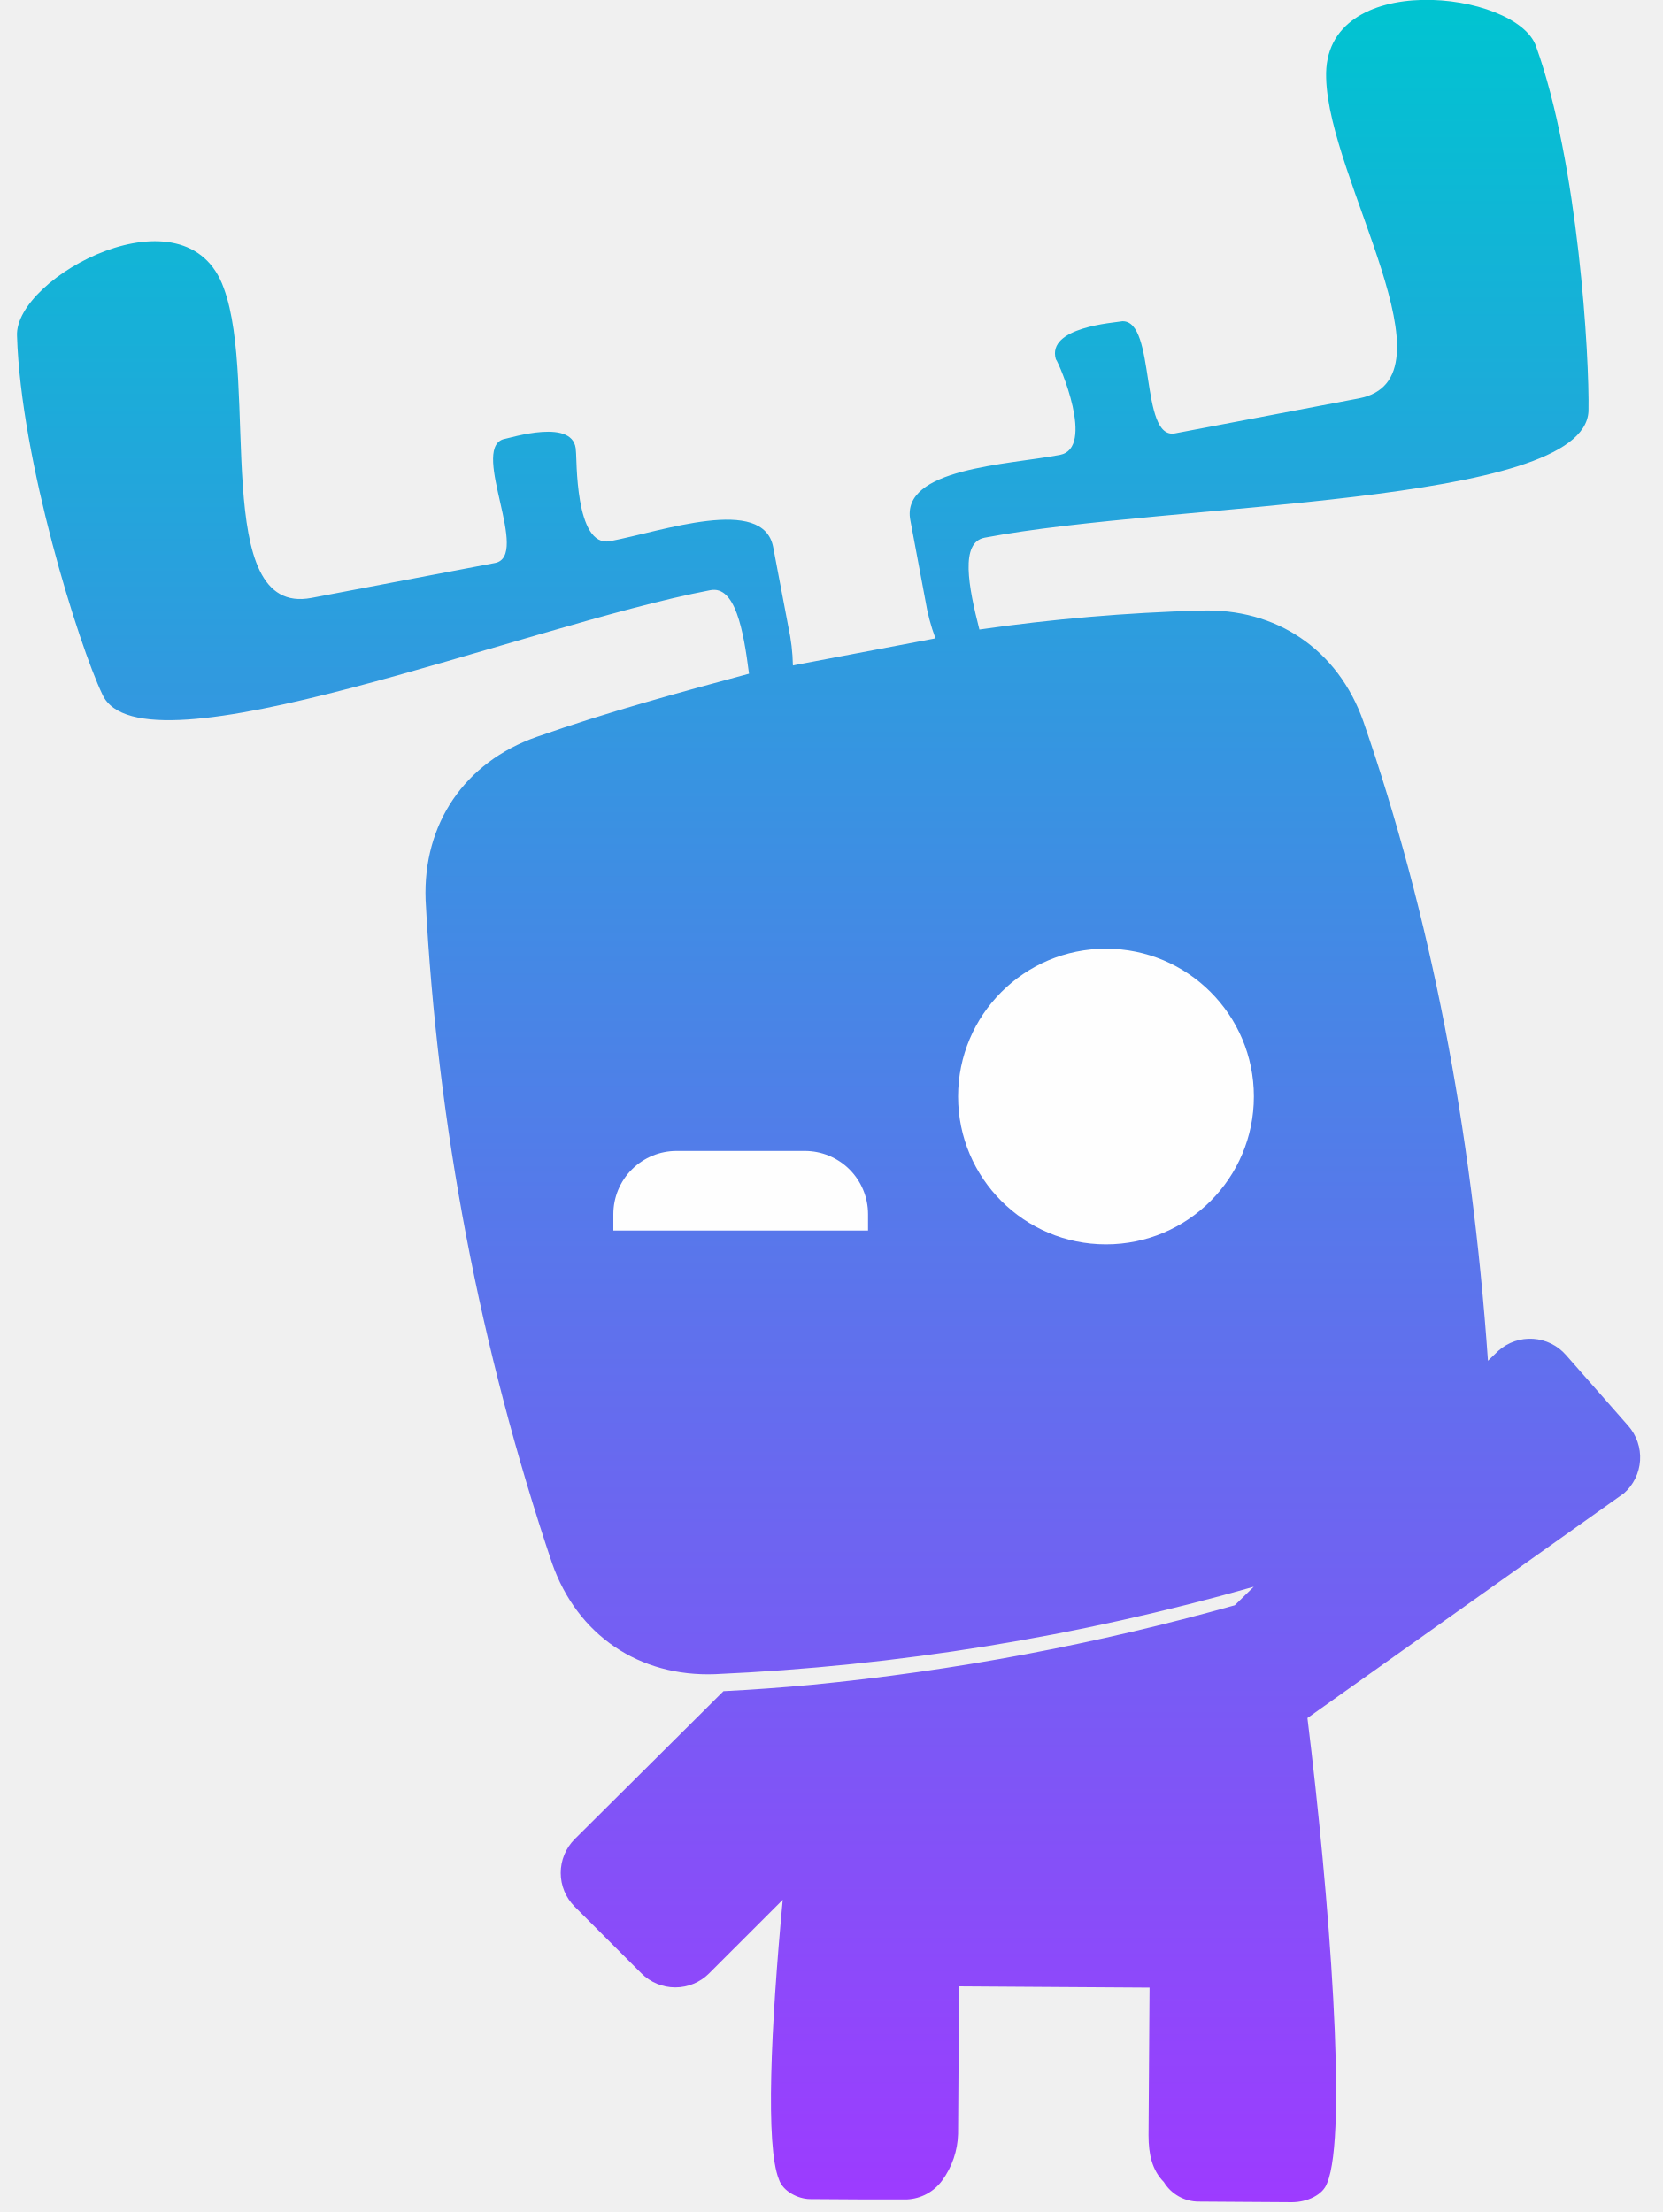
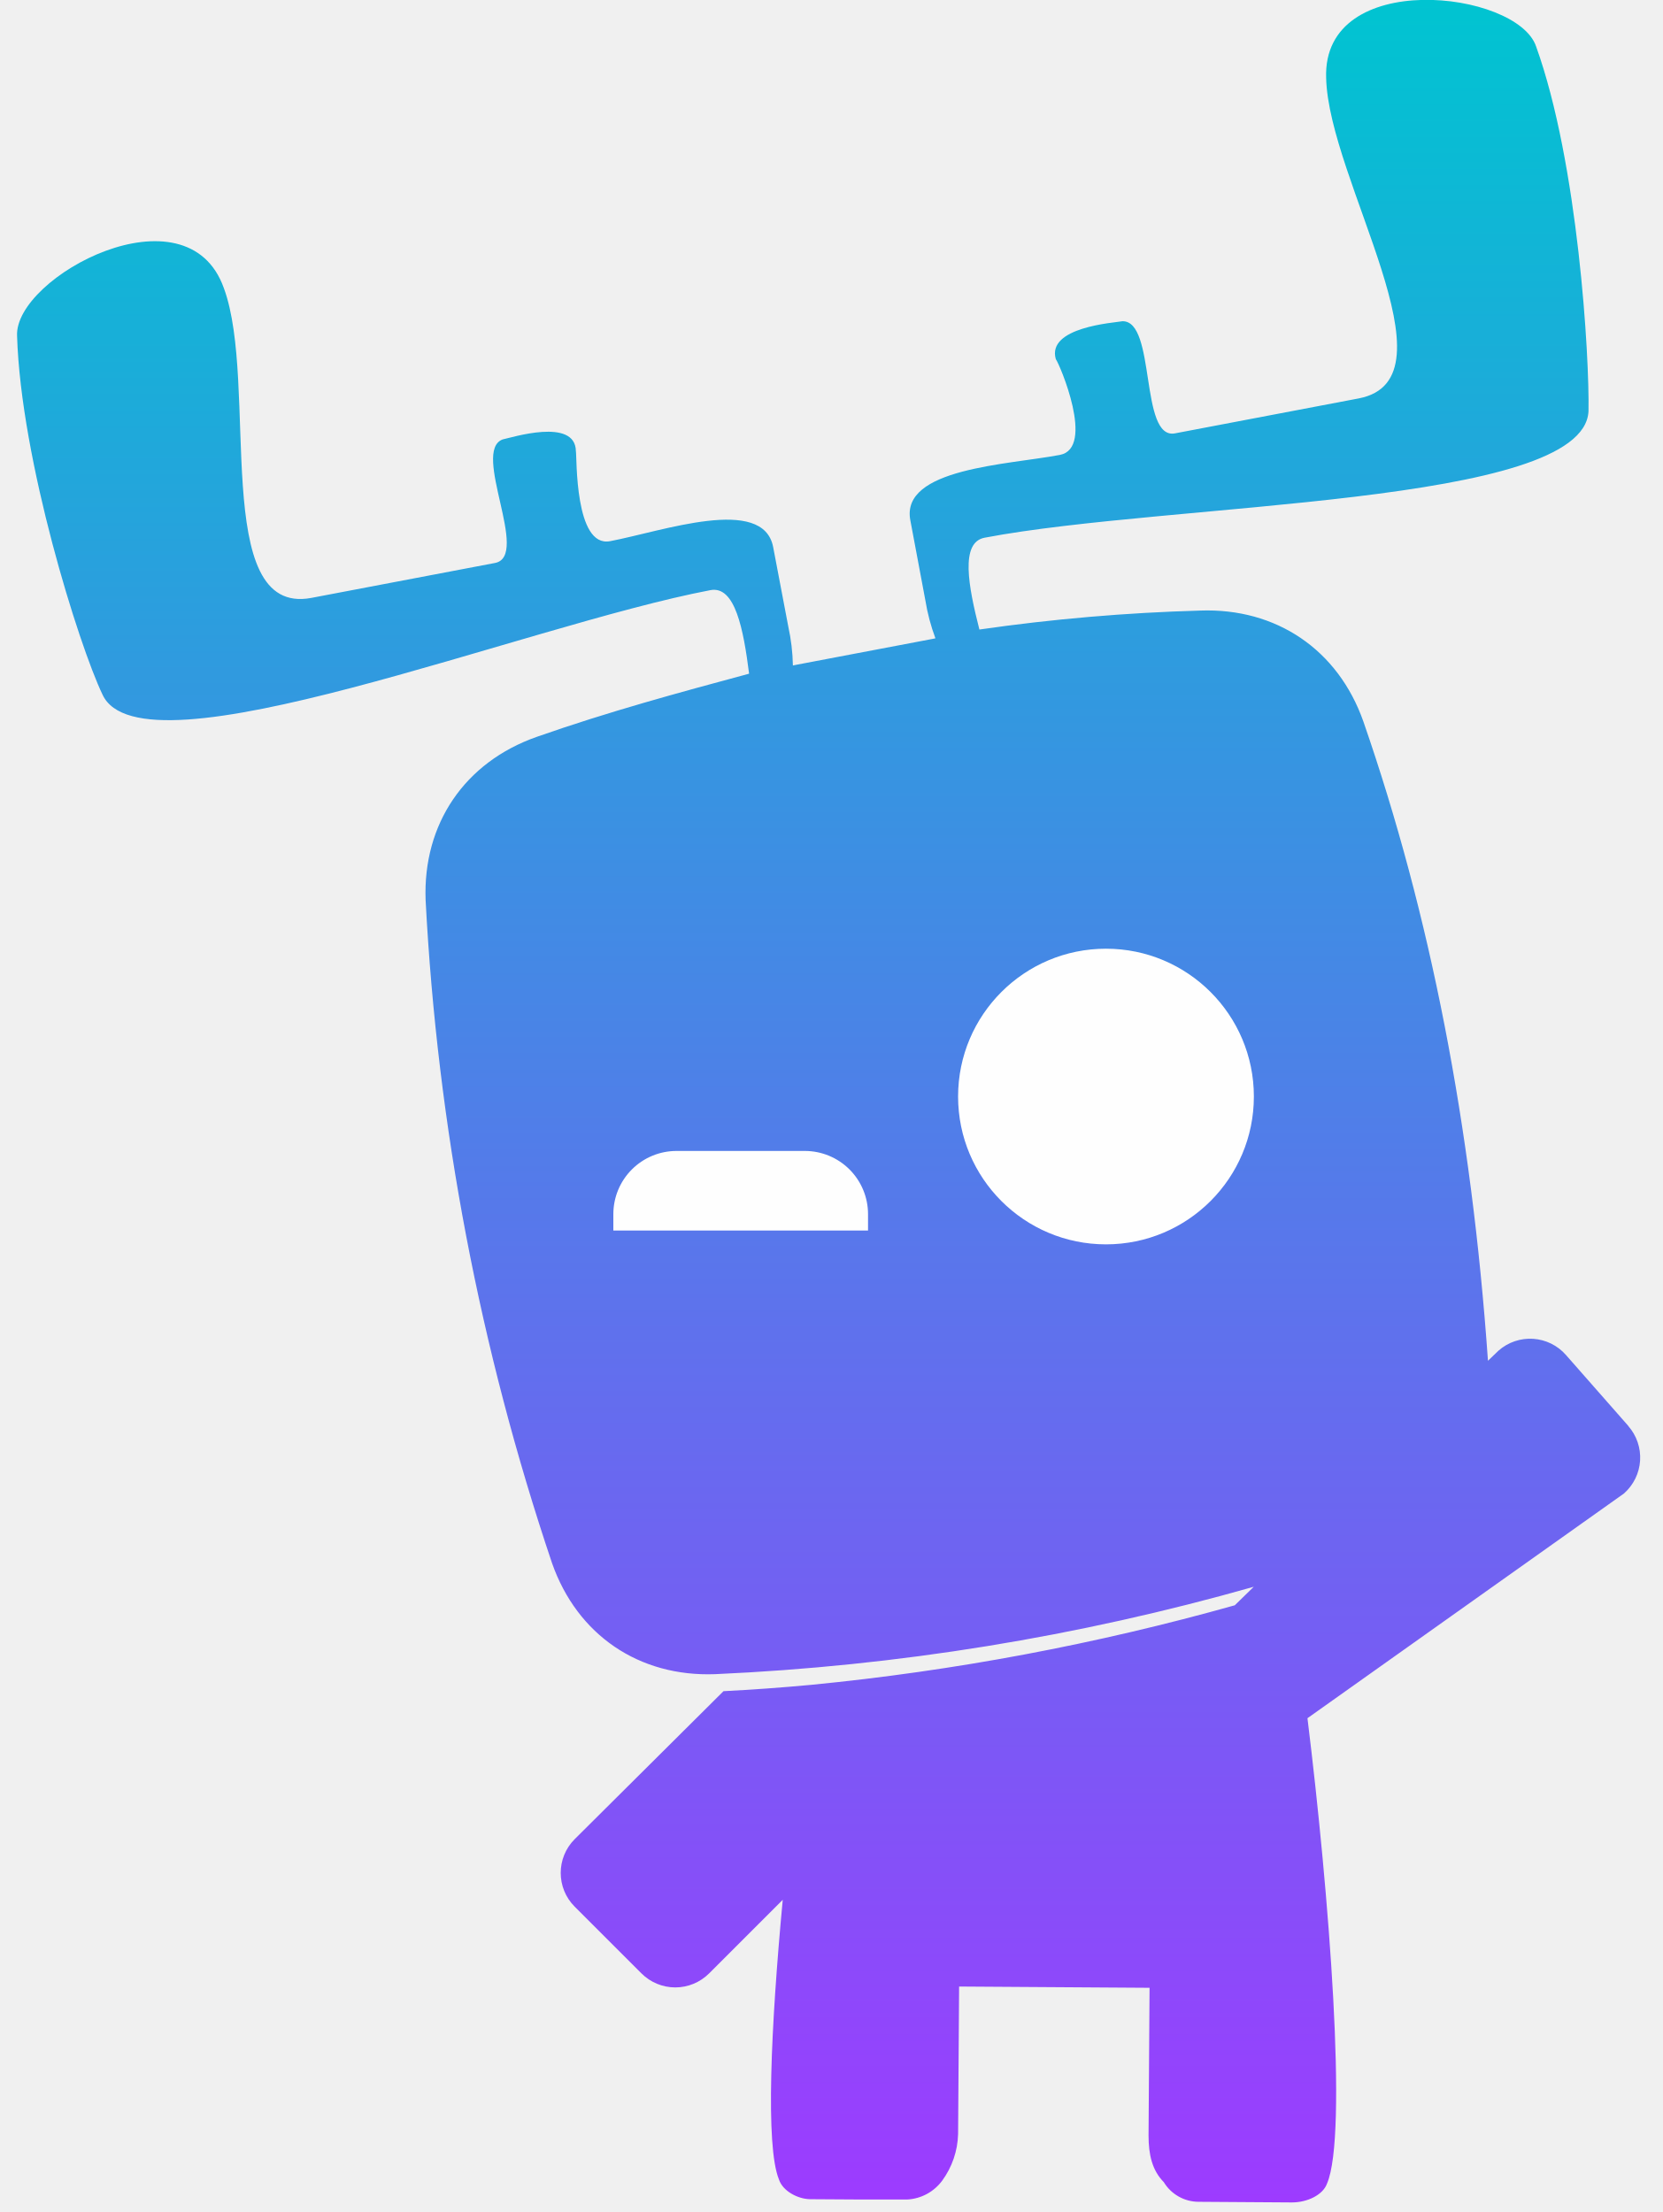
- <svg xmlns="http://www.w3.org/2000/svg" width="236" height="314" viewBox="0 0 236 314" fill="none">
-   <g clip-path="url(#clip0)">
-     <path d="M231.073 202.404L222.226 192.339C221.639 191.67 220.927 191.123 220.129 190.73C219.331 190.337 218.463 190.105 217.576 190.048C216.688 189.99 215.798 190.108 214.956 190.395C214.114 190.682 213.337 191.132 212.669 191.719L211.162 193.164C208.828 159.871 202.987 129.852 193.484 102.427C189.895 92.217 181.128 86.278 170.324 86.673C159.836 86.967 149.373 87.865 138.989 89.364C137.418 83.219 136.234 76.993 139.733 76.329C166.196 71.296 224.756 71.843 225.429 58.386C225.582 50.698 223.976 23.191 217.99 6.585C215.298 -1.355 187.642 -4.566 188.199 11.071C188.531 25.524 207.213 53.811 192.82 56.556L166.752 61.517C161.691 62.477 164.105 45.485 159.286 45.602C158.12 45.817 148.518 46.427 149.837 50.985C150.376 51.684 155.464 63.616 150.412 64.576C143.018 65.985 127.781 66.46 129.19 73.853L131.325 85.229C131.623 87.065 132.101 88.868 132.752 90.612L132.366 90.692L112.912 94.388L112.526 94.469C112.49 92.61 112.271 90.759 111.871 88.943L109.726 77.666C108.318 70.273 93.978 75.423 86.584 76.822C81.523 77.791 81.882 64.819 81.729 64.047C81.658 59.212 72.505 62.154 71.338 62.378C66.852 64.038 75.305 78.958 70.243 79.918L44.176 84.879C29.818 87.57 36.764 54.439 31.766 40.919C26.543 26.152 2.028 39.286 2.414 47.674C2.952 65.312 11.172 91.562 14.528 98.578C20.082 110.824 74.353 88.808 100.816 83.775C104.315 83.111 105.5 89.338 106.299 95.635C96.329 98.327 86.36 101.018 76.148 104.607C65.936 108.195 59.996 116.961 60.4 127.762C62.072 159.814 68.11 191.488 78.347 221.908C81.936 232.118 90.694 238.057 101.498 237.653C127.369 236.497 153.017 232.333 177.924 225.246L175.232 227.874C155.564 233.405 135.445 237.185 115.11 239.169C110.923 239.558 106.777 239.857 102.673 240.067L81.559 261.069C80.287 262.341 79.573 264.065 79.573 265.864C79.573 267.662 80.287 269.387 81.559 270.659L91.035 280.133C92.307 281.404 94.032 282.119 95.831 282.119C97.63 282.119 99.355 281.404 100.627 280.133L111.081 269.681C109.385 287.812 108.614 304.67 110.543 309.38C111.081 311.039 113.235 312.152 114.94 312.17L122.119 312.215H128.732C129.71 312.166 130.665 311.899 131.527 311.433C132.389 310.967 133.135 310.315 133.712 309.523C135.115 307.602 135.901 305.299 135.965 302.92L136.108 281.972L149.344 282.062L163.136 282.151L162.992 303.109C162.992 305.863 163.513 308.07 165.155 309.739C165.671 310.588 166.397 311.291 167.263 311.779C168.128 312.268 169.105 312.526 170.099 312.529L176.722 312.574L183.335 312.618C185.543 312.618 187.759 311.542 188.324 309.927C191.294 303.001 188.62 268.829 185.543 243.879L230.463 211.977C231.812 210.787 232.633 209.111 232.748 207.317C232.862 205.522 232.26 203.756 231.073 202.404Z" fill="url(#paint0_linear)" />
-     <path d="M156.954 176.639C168.545 176.639 177.942 167.244 177.942 155.654C177.942 144.065 168.545 134.67 156.954 134.67C145.362 134.67 135.965 144.065 135.965 155.654C135.965 167.244 145.362 176.639 156.954 176.639Z" fill="#FEFEFE" />
-     <path d="M96.015 163.379H114.213C116.593 163.379 118.876 164.324 120.559 166.006C122.241 167.689 123.187 169.971 123.187 172.35V174.674H87.042V172.35C87.042 169.971 87.987 167.689 89.67 166.006C91.353 164.324 93.635 163.379 96.015 163.379Z" fill="#FEFEFE" />
+ <svg xmlns="http://www.w3.org/2000/svg" width="236" height="314" fill="none">
+   <g clip-path="url(#B)">
+     <path d="M231.073 202.404l-8.847-10.065a6.77 6.77 0 0 0-2.097-1.609 6.76 6.76 0 0 0-2.553-.682c-.888-.058-1.778.06-2.62.347s-1.62.737-2.287 1.324l-1.507 1.445c-2.334-33.293-8.175-63.312-17.678-90.737-3.59-10.2-12.356-16.15-23.16-15.754-10.488.294-20.95 1.192-31.335 2.69-1.57-6.145-2.755-12.372.744-13.035 26.463-5.033 85.023-4.486 85.696-17.943.153-7.688-1.453-35.195-7.44-51.8-2.692-7.94-30.348-11.15-29.79 4.486.332 14.453 19.014 42.74 4.62 45.485l-26.068 4.96c-5.06.96-2.647-16.032-7.466-15.915-1.166.215-10.768.825-9.45 5.383.54.7 5.627 12.632.575 13.592-7.394 1.408-22.63 1.884-21.222 9.276l2.135 11.376c.298 1.837.776 3.64 1.427 5.383l-.386.08-19.454 3.696-.386.08a28.23 28.23 0 0 0-.655-5.526l-2.145-11.277c-1.408-7.392-15.748-2.243-23.142-.843-5.06.97-4.702-12.004-4.855-12.775-.072-4.836-9.225-1.893-10.39-1.67-4.487 1.66 3.966 16.58-1.095 17.54l-26.068 4.96c-14.357 2.692-7.412-30.44-12.4-43.96-5.222-14.767-29.738-1.633-29.352 6.755.538 17.638 8.758 43.888 12.114 50.904 5.555 12.246 59.826-9.77 86.288-14.803 3.5-.664 4.684 5.562 5.483 11.86-9.97 2.69-19.94 5.383-30.15 8.972S59.996 116.96 60.4 127.762c1.672 32.052 7.7 63.726 17.947 94.146 3.59 10.2 12.347 16.15 23.152 15.745 25.87-1.156 51.52-5.32 76.426-12.407l-2.692 2.628a346.3 346.3 0 0 1-60.122 11.295c-4.187.39-8.333.688-12.437.898L81.56 261.07a6.78 6.78 0 0 0 0 9.59l9.476 9.474c1.272 1.27 2.997 1.986 4.796 1.986s3.524-.715 4.796-1.986l10.454-10.452c-1.696 18.13-2.467 34.99-.538 39.7.538 1.66 2.692 2.772 4.397 2.8l7.18.045h6.613a6.57 6.57 0 0 0 2.795-.782c.862-.466 1.608-1.118 2.185-1.9a11.73 11.73 0 0 0 2.253-6.603l.143-20.948 27.028.18-.144 20.958c0 2.754.52 4.96 2.163 6.63a5.8 5.8 0 0 0 4.944 2.79l13.236.09c2.208 0 4.424-1.076 4.99-2.69 2.97-6.926.296-41.098-2.78-66.048l44.92-31.902c1.35-1.2 2.17-2.866 2.285-4.66a6.79 6.79 0 0 0-1.675-4.913z" fill="url(#A)" />
+     <g fill="#fefefe">
+       <path d="M156.954 176.64a20.99 20.99 0 0 0 20.988-20.985 20.99 20.99 0 0 0-20.988-20.984 20.99 20.99 0 0 0-20.989 20.984 20.99 20.99 0 0 0 20.989 20.985zm-60.94-13.26h18.198a8.98 8.98 0 0 1 6.346 2.627c1.682 1.683 2.628 3.965 2.628 6.344v2.324H87.042v-2.324a8.97 8.97 0 0 1 2.628-6.344c1.683-1.684 3.965-2.627 6.345-2.627z" />
+     </g>
  </g>
  <defs>
-     <linearGradient id="paint0_linear" x1="117.587" y1="0.045" x2="117.587" y2="312.654" gradientUnits="userSpaceOnUse">
-       <stop stop-color="#00C4D1" />
-       <stop offset="1" stop-color="#9D3BFF" />
+     <linearGradient id="A" x1="117.587" y1=".045" x2="117.587" y2="312.654" gradientUnits="userSpaceOnUse">
+       <stop stop-color="#00c4d1" />
+       <stop offset="1" stop-color="#9d3bff" />
    </linearGradient>
-     <clipPath id="clip0">
-       <rect width="236" height="314" fill="white" />
+     <clipPath id="B">
+       <path fill="#fff" d="M0 0h236v314H0z" />
    </clipPath>
  </defs>
</svg>
